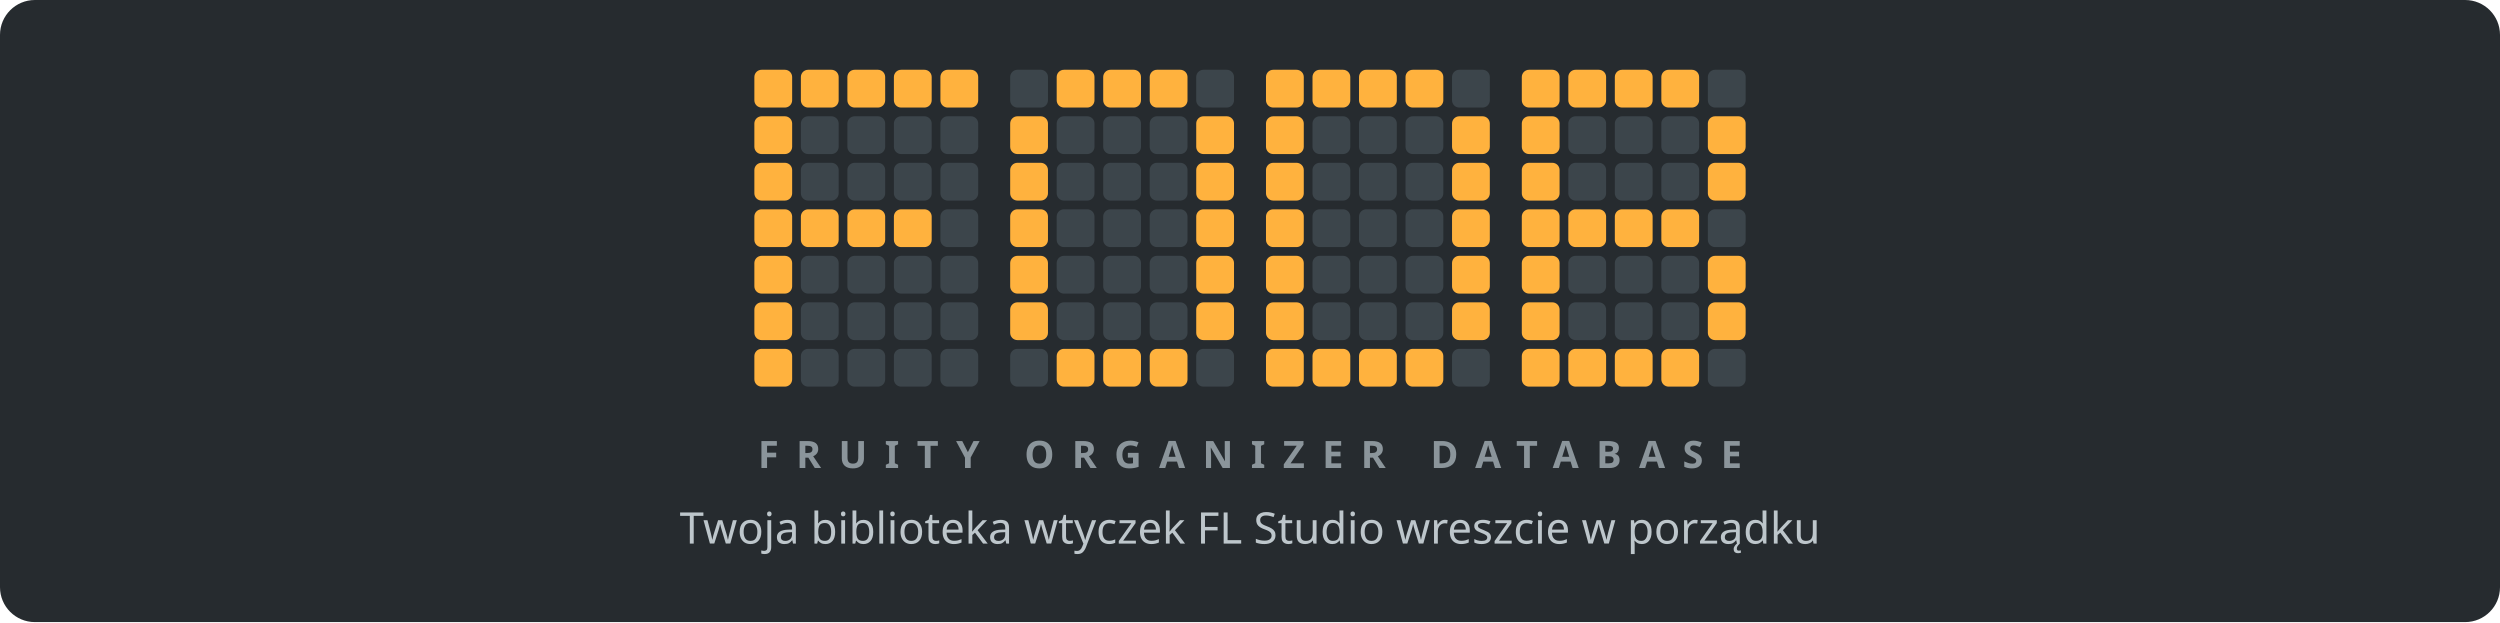
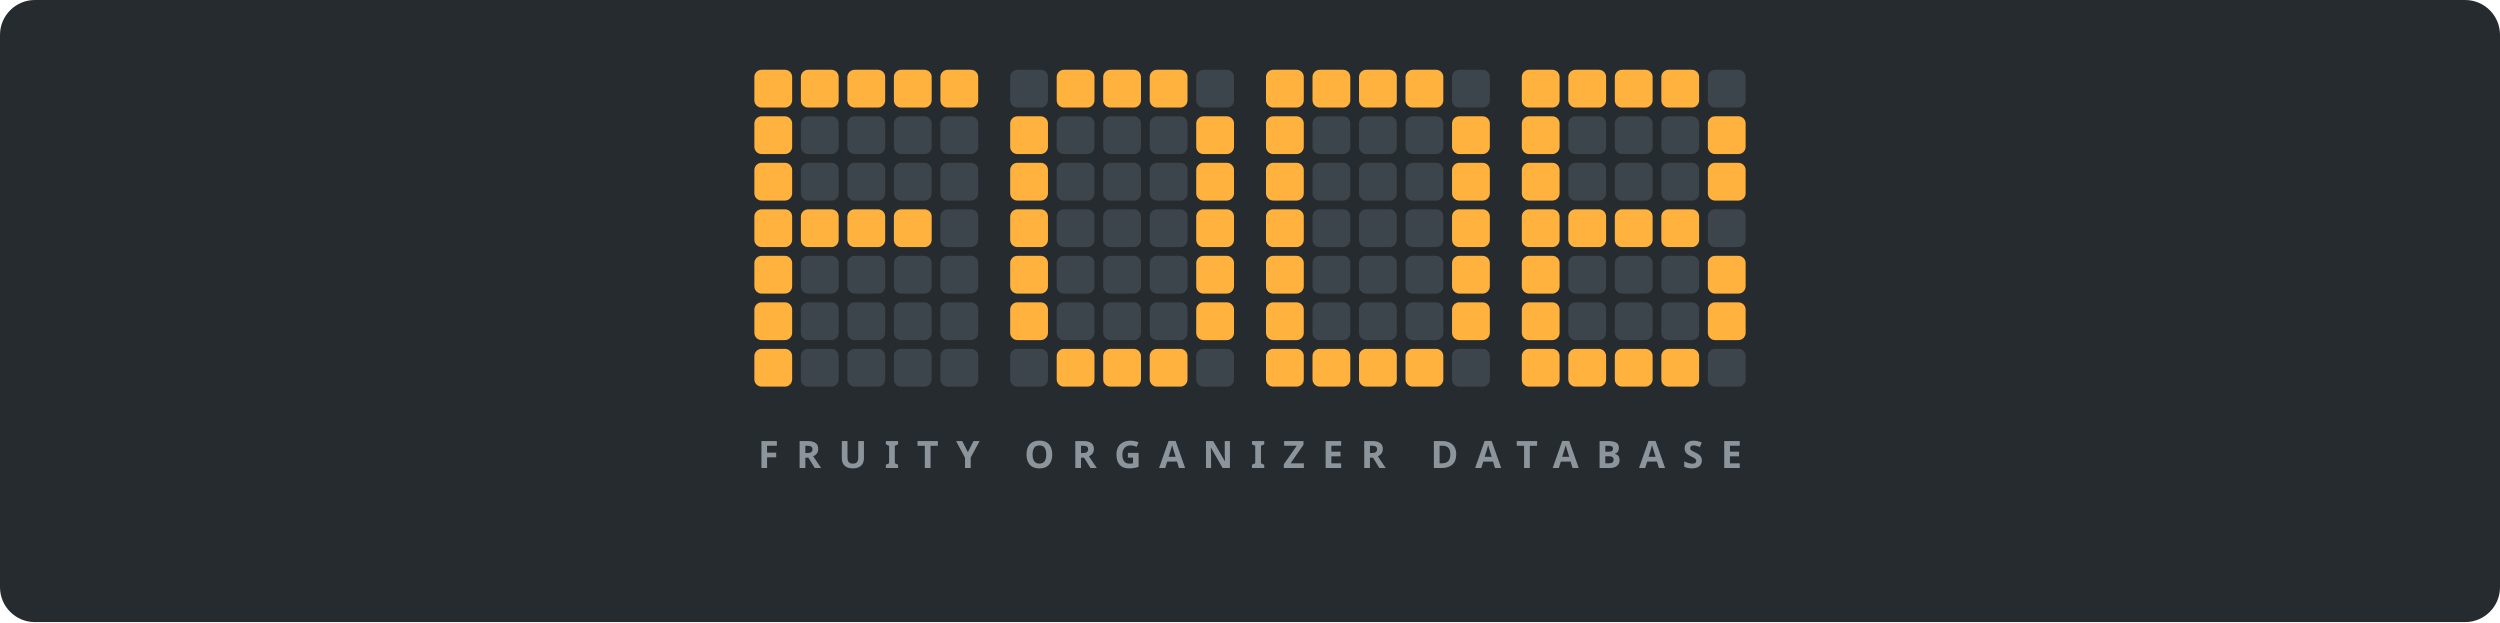
<svg xmlns="http://www.w3.org/2000/svg" viewBox="0 0 860 214" width="860" height="214" role="img" aria-label="FODB">
  <style>
.on{fill:#FFB23E;animation:hit 3.2s ease-out infinite}
.off{fill:#3C454B;animation:tick 3.2s ease-out infinite}
.title{font:600 13px Segoe UI, Noto Sans, Helvetica, Arial, sans-serif;letter-spacing:6px;fill:#8B959B}
- .tag{font:15px Segoe UI, Noto Sans, Helvetica, Arial, sans-serif;fill:#BDC6CB;animation:rise 1.1s ease-out both}
+ .tag{font:15px Segoe UI, Noto Sans, Helvetica, Arial, sans-serif;fill:#BDC6CB;opacity:0;animation:slogan 12s ease-in-out infinite both}
@keyframes hit{0%,100%{fill:#FFB23E;opacity:.86}4%{fill:#FFE3AE;opacity:1}20%{fill:#FFB23E;opacity:.86}}
@keyframes tick{0%,100%{fill:#3C454B}4%{fill:#6A747A}18%{fill:#3C454B}}
- @keyframes rise{from{opacity:0;transform:translateY(8px)}to{opacity:1;transform:none}}
- @media (prefers-reduced-motion:reduce){.on,.off,.tag{animation:none}}
+ @keyframes slogan{0%{opacity:0;transform:translateY(8px)}3%,30%{opacity:1;transform:none}33%,100%{opacity:0;transform:translateY(-6px)}}
+ @media (prefers-reduced-motion:reduce){.on,.off,.tag{animation:none}.first{opacity:1}}
</style>
  <rect width="860" height="214" rx="12" fill="#262B2F" />
  <rect class="on" x="259.5" y="24" width="13" height="13" rx="2.5" style="animation-delay:0.00s" />
  <rect class="on" x="275.5" y="24" width="13" height="13" rx="2.5" style="animation-delay:0.11s" />
  <rect class="on" x="291.5" y="24" width="13" height="13" rx="2.5" style="animation-delay:0.22s" />
  <rect class="on" x="307.5" y="24" width="13" height="13" rx="2.5" style="animation-delay:0.32s" />
  <rect class="on" x="323.5" y="24" width="13" height="13" rx="2.5" style="animation-delay:0.43s" />
  <rect class="on" x="259.5" y="40" width="13" height="13" rx="2.5" style="animation-delay:0.00s" />
  <rect class="off" x="275.5" y="40" width="13" height="13" rx="2.5" style="animation-delay:0.11s" />
  <rect class="off" x="291.5" y="40" width="13" height="13" rx="2.5" style="animation-delay:0.22s" />
  <rect class="off" x="307.5" y="40" width="13" height="13" rx="2.5" style="animation-delay:0.32s" />
  <rect class="off" x="323.5" y="40" width="13" height="13" rx="2.5" style="animation-delay:0.43s" />
  <rect class="on" x="259.5" y="56" width="13" height="13" rx="2.5" style="animation-delay:0.00s" />
  <rect class="off" x="275.5" y="56" width="13" height="13" rx="2.5" style="animation-delay:0.11s" />
  <rect class="off" x="291.5" y="56" width="13" height="13" rx="2.5" style="animation-delay:0.22s" />
  <rect class="off" x="307.5" y="56" width="13" height="13" rx="2.5" style="animation-delay:0.32s" />
  <rect class="off" x="323.5" y="56" width="13" height="13" rx="2.5" style="animation-delay:0.43s" />
  <rect class="on" x="259.5" y="72" width="13" height="13" rx="2.5" style="animation-delay:0.00s" />
  <rect class="on" x="275.5" y="72" width="13" height="13" rx="2.5" style="animation-delay:0.11s" />
  <rect class="on" x="291.5" y="72" width="13" height="13" rx="2.5" style="animation-delay:0.22s" />
  <rect class="on" x="307.5" y="72" width="13" height="13" rx="2.5" style="animation-delay:0.32s" />
  <rect class="off" x="323.5" y="72" width="13" height="13" rx="2.5" style="animation-delay:0.43s" />
  <rect class="on" x="259.5" y="88" width="13" height="13" rx="2.5" style="animation-delay:0.00s" />
  <rect class="off" x="275.5" y="88" width="13" height="13" rx="2.5" style="animation-delay:0.11s" />
  <rect class="off" x="291.5" y="88" width="13" height="13" rx="2.5" style="animation-delay:0.22s" />
  <rect class="off" x="307.5" y="88" width="13" height="13" rx="2.5" style="animation-delay:0.32s" />
  <rect class="off" x="323.5" y="88" width="13" height="13" rx="2.5" style="animation-delay:0.43s" />
  <rect class="on" x="259.5" y="104" width="13" height="13" rx="2.5" style="animation-delay:0.00s" />
  <rect class="off" x="275.5" y="104" width="13" height="13" rx="2.5" style="animation-delay:0.11s" />
  <rect class="off" x="291.5" y="104" width="13" height="13" rx="2.5" style="animation-delay:0.22s" />
  <rect class="off" x="307.5" y="104" width="13" height="13" rx="2.5" style="animation-delay:0.32s" />
  <rect class="off" x="323.5" y="104" width="13" height="13" rx="2.5" style="animation-delay:0.43s" />
  <rect class="on" x="259.5" y="120" width="13" height="13" rx="2.5" style="animation-delay:0.00s" />
  <rect class="off" x="275.5" y="120" width="13" height="13" rx="2.5" style="animation-delay:0.11s" />
  <rect class="off" x="291.5" y="120" width="13" height="13" rx="2.5" style="animation-delay:0.22s" />
  <rect class="off" x="307.5" y="120" width="13" height="13" rx="2.5" style="animation-delay:0.32s" />
  <rect class="off" x="323.5" y="120" width="13" height="13" rx="2.5" style="animation-delay:0.43s" />
  <rect class="off" x="347.5" y="24" width="13" height="13" rx="2.5" style="animation-delay:0.59s" />
  <rect class="on" x="363.5" y="24" width="13" height="13" rx="2.5" style="animation-delay:0.70s" />
  <rect class="on" x="379.5" y="24" width="13" height="13" rx="2.5" style="animation-delay:0.81s" />
  <rect class="on" x="395.5" y="24" width="13" height="13" rx="2.5" style="animation-delay:0.92s" />
  <rect class="off" x="411.5" y="24" width="13" height="13" rx="2.5" style="animation-delay:1.03s" />
  <rect class="on" x="347.5" y="40" width="13" height="13" rx="2.5" style="animation-delay:0.59s" />
  <rect class="off" x="363.5" y="40" width="13" height="13" rx="2.5" style="animation-delay:0.70s" />
  <rect class="off" x="379.5" y="40" width="13" height="13" rx="2.5" style="animation-delay:0.81s" />
  <rect class="off" x="395.5" y="40" width="13" height="13" rx="2.5" style="animation-delay:0.92s" />
  <rect class="on" x="411.5" y="40" width="13" height="13" rx="2.5" style="animation-delay:1.03s" />
  <rect class="on" x="347.5" y="56" width="13" height="13" rx="2.5" style="animation-delay:0.59s" />
  <rect class="off" x="363.5" y="56" width="13" height="13" rx="2.5" style="animation-delay:0.70s" />
  <rect class="off" x="379.5" y="56" width="13" height="13" rx="2.5" style="animation-delay:0.81s" />
  <rect class="off" x="395.5" y="56" width="13" height="13" rx="2.5" style="animation-delay:0.92s" />
  <rect class="on" x="411.5" y="56" width="13" height="13" rx="2.5" style="animation-delay:1.03s" />
  <rect class="on" x="347.5" y="72" width="13" height="13" rx="2.5" style="animation-delay:0.59s" />
  <rect class="off" x="363.5" y="72" width="13" height="13" rx="2.5" style="animation-delay:0.70s" />
  <rect class="off" x="379.5" y="72" width="13" height="13" rx="2.5" style="animation-delay:0.81s" />
  <rect class="off" x="395.5" y="72" width="13" height="13" rx="2.5" style="animation-delay:0.92s" />
  <rect class="on" x="411.5" y="72" width="13" height="13" rx="2.5" style="animation-delay:1.03s" />
  <rect class="on" x="347.5" y="88" width="13" height="13" rx="2.5" style="animation-delay:0.59s" />
  <rect class="off" x="363.5" y="88" width="13" height="13" rx="2.5" style="animation-delay:0.70s" />
  <rect class="off" x="379.5" y="88" width="13" height="13" rx="2.5" style="animation-delay:0.81s" />
  <rect class="off" x="395.5" y="88" width="13" height="13" rx="2.5" style="animation-delay:0.92s" />
  <rect class="on" x="411.5" y="88" width="13" height="13" rx="2.5" style="animation-delay:1.03s" />
  <rect class="on" x="347.5" y="104" width="13" height="13" rx="2.5" style="animation-delay:0.59s" />
  <rect class="off" x="363.5" y="104" width="13" height="13" rx="2.5" style="animation-delay:0.70s" />
  <rect class="off" x="379.5" y="104" width="13" height="13" rx="2.5" style="animation-delay:0.81s" />
  <rect class="off" x="395.5" y="104" width="13" height="13" rx="2.5" style="animation-delay:0.92s" />
  <rect class="on" x="411.5" y="104" width="13" height="13" rx="2.5" style="animation-delay:1.03s" />
  <rect class="off" x="347.5" y="120" width="13" height="13" rx="2.5" style="animation-delay:0.59s" />
  <rect class="on" x="363.5" y="120" width="13" height="13" rx="2.5" style="animation-delay:0.70s" />
  <rect class="on" x="379.5" y="120" width="13" height="13" rx="2.5" style="animation-delay:0.81s" />
  <rect class="on" x="395.5" y="120" width="13" height="13" rx="2.5" style="animation-delay:0.92s" />
  <rect class="off" x="411.5" y="120" width="13" height="13" rx="2.5" style="animation-delay:1.03s" />
  <rect class="on" x="435.5" y="24" width="13" height="13" rx="2.5" style="animation-delay:1.19s" />
  <rect class="on" x="451.5" y="24" width="13" height="13" rx="2.5" style="animation-delay:1.30s" />
  <rect class="on" x="467.5" y="24" width="13" height="13" rx="2.5" style="animation-delay:1.41s" />
  <rect class="on" x="483.5" y="24" width="13" height="13" rx="2.5" style="animation-delay:1.51s" />
  <rect class="off" x="499.5" y="24" width="13" height="13" rx="2.5" style="animation-delay:1.62s" />
  <rect class="on" x="435.5" y="40" width="13" height="13" rx="2.5" style="animation-delay:1.19s" />
  <rect class="off" x="451.5" y="40" width="13" height="13" rx="2.5" style="animation-delay:1.30s" />
  <rect class="off" x="467.5" y="40" width="13" height="13" rx="2.5" style="animation-delay:1.41s" />
  <rect class="off" x="483.5" y="40" width="13" height="13" rx="2.5" style="animation-delay:1.51s" />
  <rect class="on" x="499.5" y="40" width="13" height="13" rx="2.5" style="animation-delay:1.62s" />
  <rect class="on" x="435.5" y="56" width="13" height="13" rx="2.5" style="animation-delay:1.19s" />
  <rect class="off" x="451.5" y="56" width="13" height="13" rx="2.5" style="animation-delay:1.30s" />
  <rect class="off" x="467.5" y="56" width="13" height="13" rx="2.5" style="animation-delay:1.41s" />
  <rect class="off" x="483.5" y="56" width="13" height="13" rx="2.5" style="animation-delay:1.51s" />
  <rect class="on" x="499.5" y="56" width="13" height="13" rx="2.5" style="animation-delay:1.62s" />
  <rect class="on" x="435.5" y="72" width="13" height="13" rx="2.5" style="animation-delay:1.19s" />
  <rect class="off" x="451.5" y="72" width="13" height="13" rx="2.5" style="animation-delay:1.30s" />
  <rect class="off" x="467.5" y="72" width="13" height="13" rx="2.5" style="animation-delay:1.41s" />
  <rect class="off" x="483.5" y="72" width="13" height="13" rx="2.5" style="animation-delay:1.51s" />
  <rect class="on" x="499.5" y="72" width="13" height="13" rx="2.5" style="animation-delay:1.62s" />
  <rect class="on" x="435.5" y="88" width="13" height="13" rx="2.5" style="animation-delay:1.19s" />
  <rect class="off" x="451.5" y="88" width="13" height="13" rx="2.5" style="animation-delay:1.30s" />
  <rect class="off" x="467.5" y="88" width="13" height="13" rx="2.5" style="animation-delay:1.41s" />
  <rect class="off" x="483.5" y="88" width="13" height="13" rx="2.5" style="animation-delay:1.51s" />
  <rect class="on" x="499.5" y="88" width="13" height="13" rx="2.5" style="animation-delay:1.62s" />
  <rect class="on" x="435.5" y="104" width="13" height="13" rx="2.5" style="animation-delay:1.19s" />
  <rect class="off" x="451.5" y="104" width="13" height="13" rx="2.5" style="animation-delay:1.30s" />
  <rect class="off" x="467.5" y="104" width="13" height="13" rx="2.5" style="animation-delay:1.41s" />
  <rect class="off" x="483.5" y="104" width="13" height="13" rx="2.5" style="animation-delay:1.51s" />
  <rect class="on" x="499.5" y="104" width="13" height="13" rx="2.5" style="animation-delay:1.62s" />
  <rect class="on" x="435.5" y="120" width="13" height="13" rx="2.5" style="animation-delay:1.19s" />
  <rect class="on" x="451.5" y="120" width="13" height="13" rx="2.5" style="animation-delay:1.30s" />
  <rect class="on" x="467.5" y="120" width="13" height="13" rx="2.5" style="animation-delay:1.41s" />
  <rect class="on" x="483.5" y="120" width="13" height="13" rx="2.5" style="animation-delay:1.51s" />
  <rect class="off" x="499.5" y="120" width="13" height="13" rx="2.5" style="animation-delay:1.62s" />
  <rect class="on" x="523.5" y="24" width="13" height="13" rx="2.5" style="animation-delay:1.78s" />
  <rect class="on" x="539.5" y="24" width="13" height="13" rx="2.5" style="animation-delay:1.89s" />
  <rect class="on" x="555.5" y="24" width="13" height="13" rx="2.5" style="animation-delay:2.00s" />
  <rect class="on" x="571.5" y="24" width="13" height="13" rx="2.5" style="animation-delay:2.11s" />
  <rect class="off" x="587.5" y="24" width="13" height="13" rx="2.5" style="animation-delay:2.22s" />
  <rect class="on" x="523.5" y="40" width="13" height="13" rx="2.5" style="animation-delay:1.78s" />
  <rect class="off" x="539.5" y="40" width="13" height="13" rx="2.5" style="animation-delay:1.89s" />
  <rect class="off" x="555.5" y="40" width="13" height="13" rx="2.5" style="animation-delay:2.00s" />
  <rect class="off" x="571.5" y="40" width="13" height="13" rx="2.5" style="animation-delay:2.11s" />
  <rect class="on" x="587.5" y="40" width="13" height="13" rx="2.5" style="animation-delay:2.22s" />
  <rect class="on" x="523.5" y="56" width="13" height="13" rx="2.5" style="animation-delay:1.78s" />
  <rect class="off" x="539.5" y="56" width="13" height="13" rx="2.5" style="animation-delay:1.89s" />
  <rect class="off" x="555.5" y="56" width="13" height="13" rx="2.5" style="animation-delay:2.00s" />
  <rect class="off" x="571.5" y="56" width="13" height="13" rx="2.5" style="animation-delay:2.11s" />
  <rect class="on" x="587.5" y="56" width="13" height="13" rx="2.5" style="animation-delay:2.22s" />
  <rect class="on" x="523.5" y="72" width="13" height="13" rx="2.5" style="animation-delay:1.78s" />
  <rect class="on" x="539.5" y="72" width="13" height="13" rx="2.5" style="animation-delay:1.89s" />
  <rect class="on" x="555.5" y="72" width="13" height="13" rx="2.5" style="animation-delay:2.00s" />
  <rect class="on" x="571.5" y="72" width="13" height="13" rx="2.5" style="animation-delay:2.11s" />
  <rect class="off" x="587.5" y="72" width="13" height="13" rx="2.5" style="animation-delay:2.22s" />
  <rect class="on" x="523.5" y="88" width="13" height="13" rx="2.5" style="animation-delay:1.78s" />
  <rect class="off" x="539.5" y="88" width="13" height="13" rx="2.5" style="animation-delay:1.89s" />
  <rect class="off" x="555.5" y="88" width="13" height="13" rx="2.5" style="animation-delay:2.00s" />
  <rect class="off" x="571.5" y="88" width="13" height="13" rx="2.5" style="animation-delay:2.11s" />
  <rect class="on" x="587.5" y="88" width="13" height="13" rx="2.5" style="animation-delay:2.22s" />
  <rect class="on" x="523.5" y="104" width="13" height="13" rx="2.5" style="animation-delay:1.78s" />
  <rect class="off" x="539.5" y="104" width="13" height="13" rx="2.5" style="animation-delay:1.89s" />
  <rect class="off" x="555.5" y="104" width="13" height="13" rx="2.5" style="animation-delay:2.00s" />
  <rect class="off" x="571.5" y="104" width="13" height="13" rx="2.5" style="animation-delay:2.11s" />
  <rect class="on" x="587.5" y="104" width="13" height="13" rx="2.5" style="animation-delay:2.22s" />
  <rect class="on" x="523.5" y="120" width="13" height="13" rx="2.5" style="animation-delay:1.78s" />
  <rect class="on" x="539.5" y="120" width="13" height="13" rx="2.5" style="animation-delay:1.89s" />
  <rect class="on" x="555.5" y="120" width="13" height="13" rx="2.5" style="animation-delay:2.00s" />
  <rect class="on" x="571.5" y="120" width="13" height="13" rx="2.5" style="animation-delay:2.11s" />
  <rect class="off" x="587.5" y="120" width="13" height="13" rx="2.5" style="animation-delay:2.22s" />
  <text class="title" x="430.0" y="161" text-anchor="middle">FRUITY ORGANIZER DATABASE</text>
-   <text class="tag" x="430.0" y="187" text-anchor="middle">Twoja biblioteka wtyczek FL Studio wreszcie w porządku</text>
+   <text class="tag first" x="430.0" y="187" text-anchor="middle" style="animation-delay:0s">Idealny porządek w Twojej bibliotece.</text>
+   <text class="tag" x="430.0" y="187" text-anchor="middle" style="animation-delay:4s">Organizer dla tych, którzy są zmęczeni przewijaniem list.</text>
+   <text class="tag" x="430.0" y="187" text-anchor="middle" style="animation-delay:8s">Dużo narzędzi? Wszystko na swoim miejscu!</text>
</svg>
